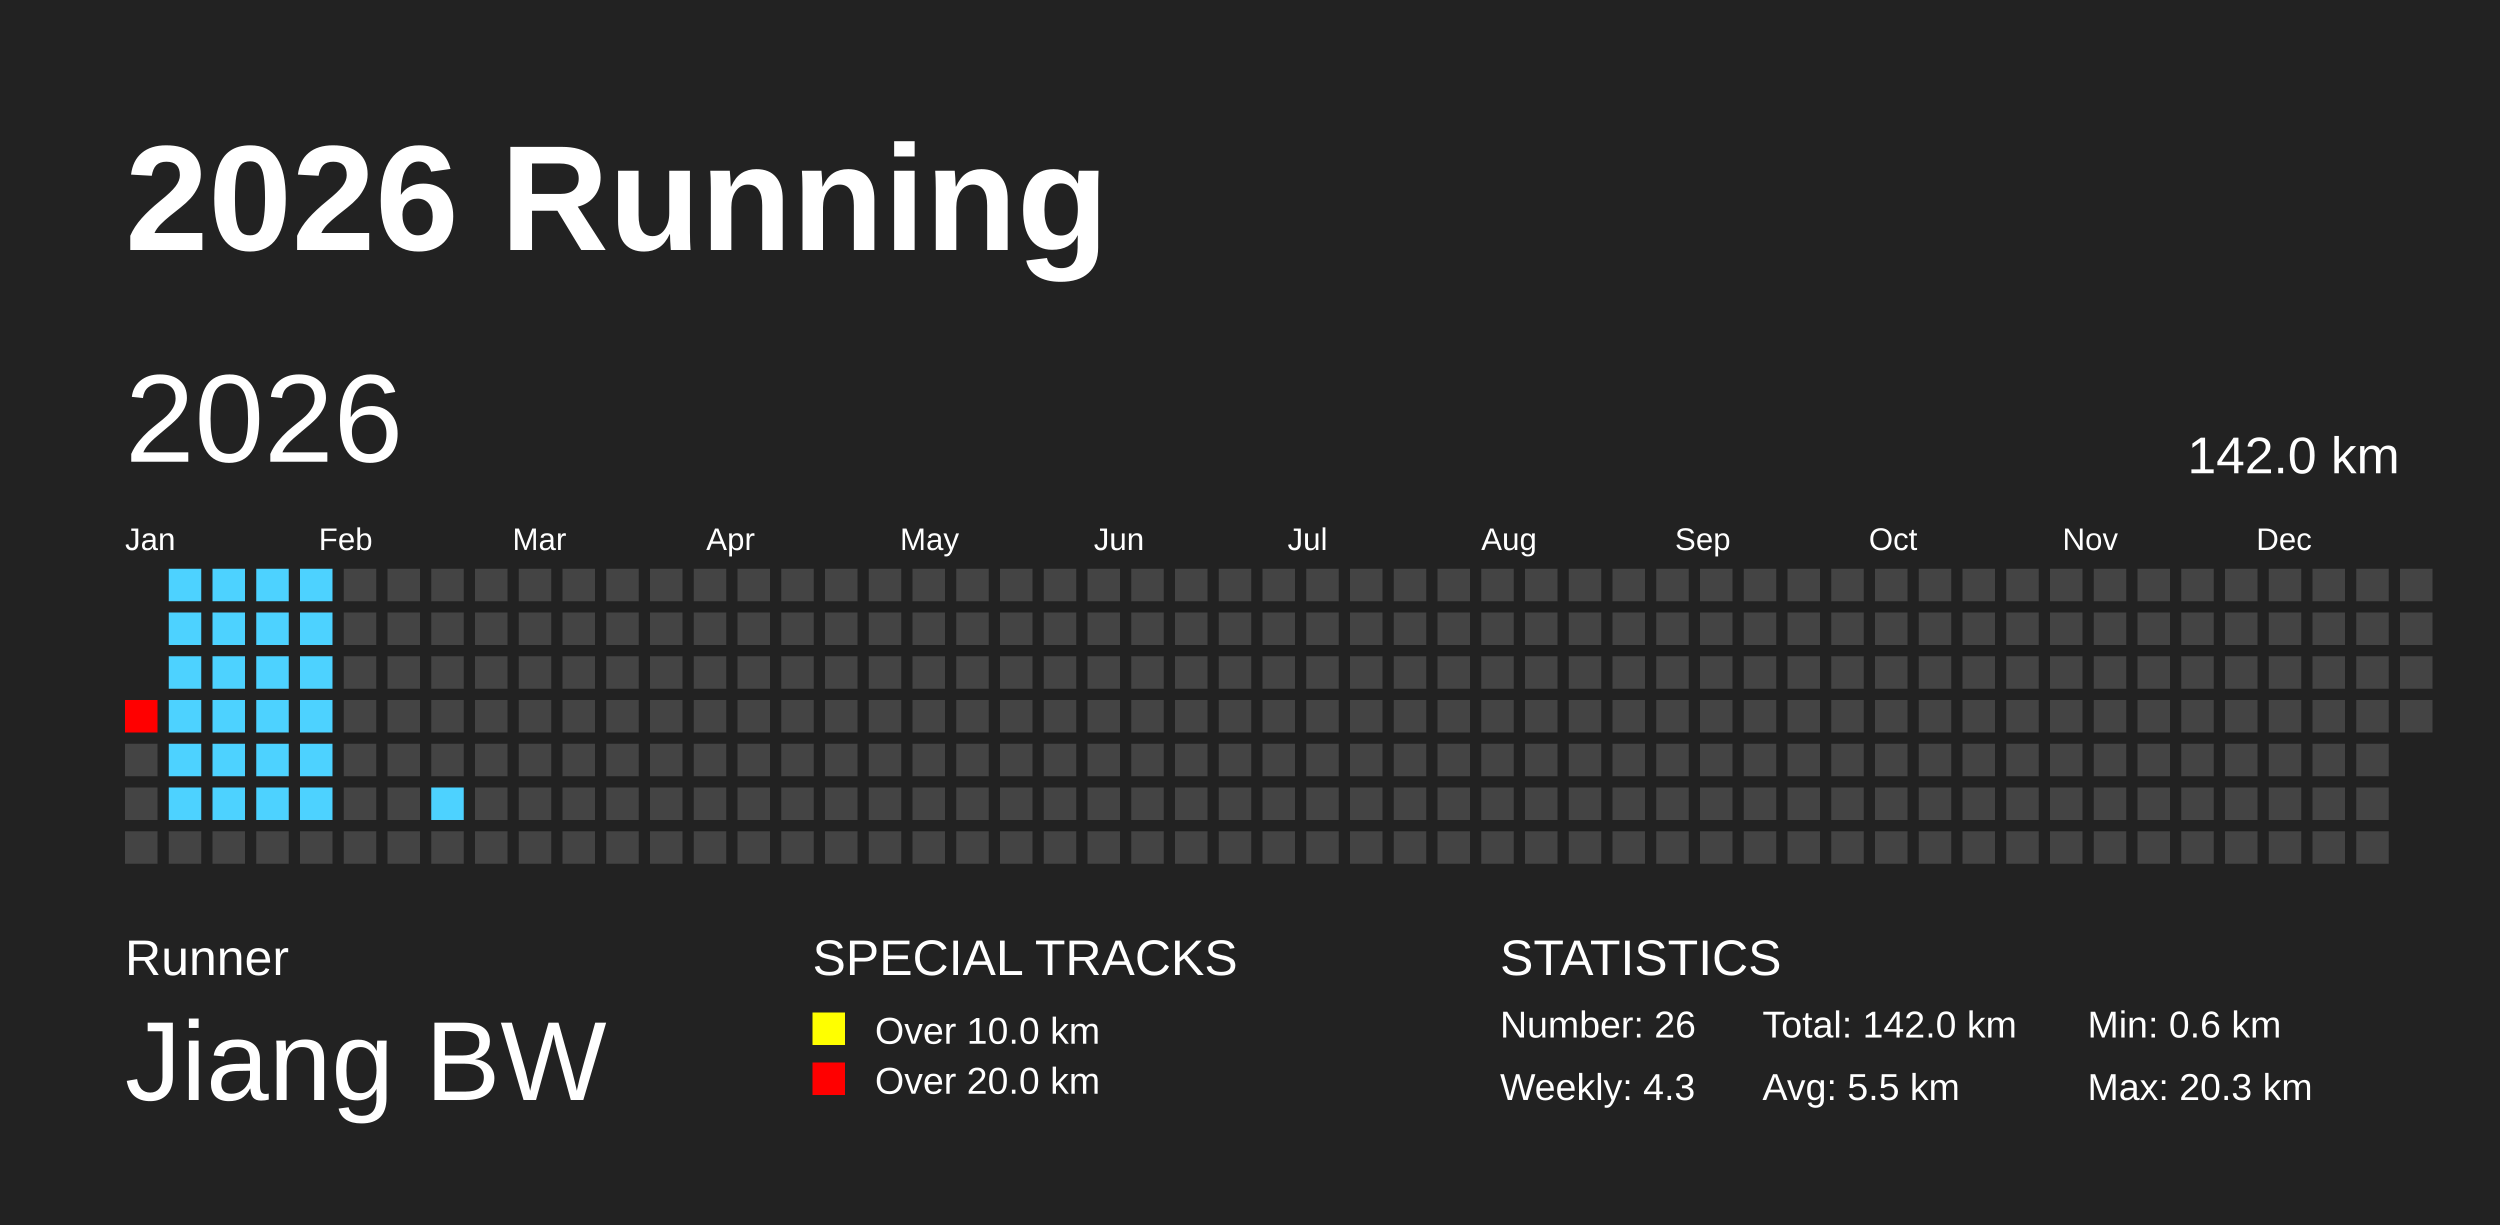
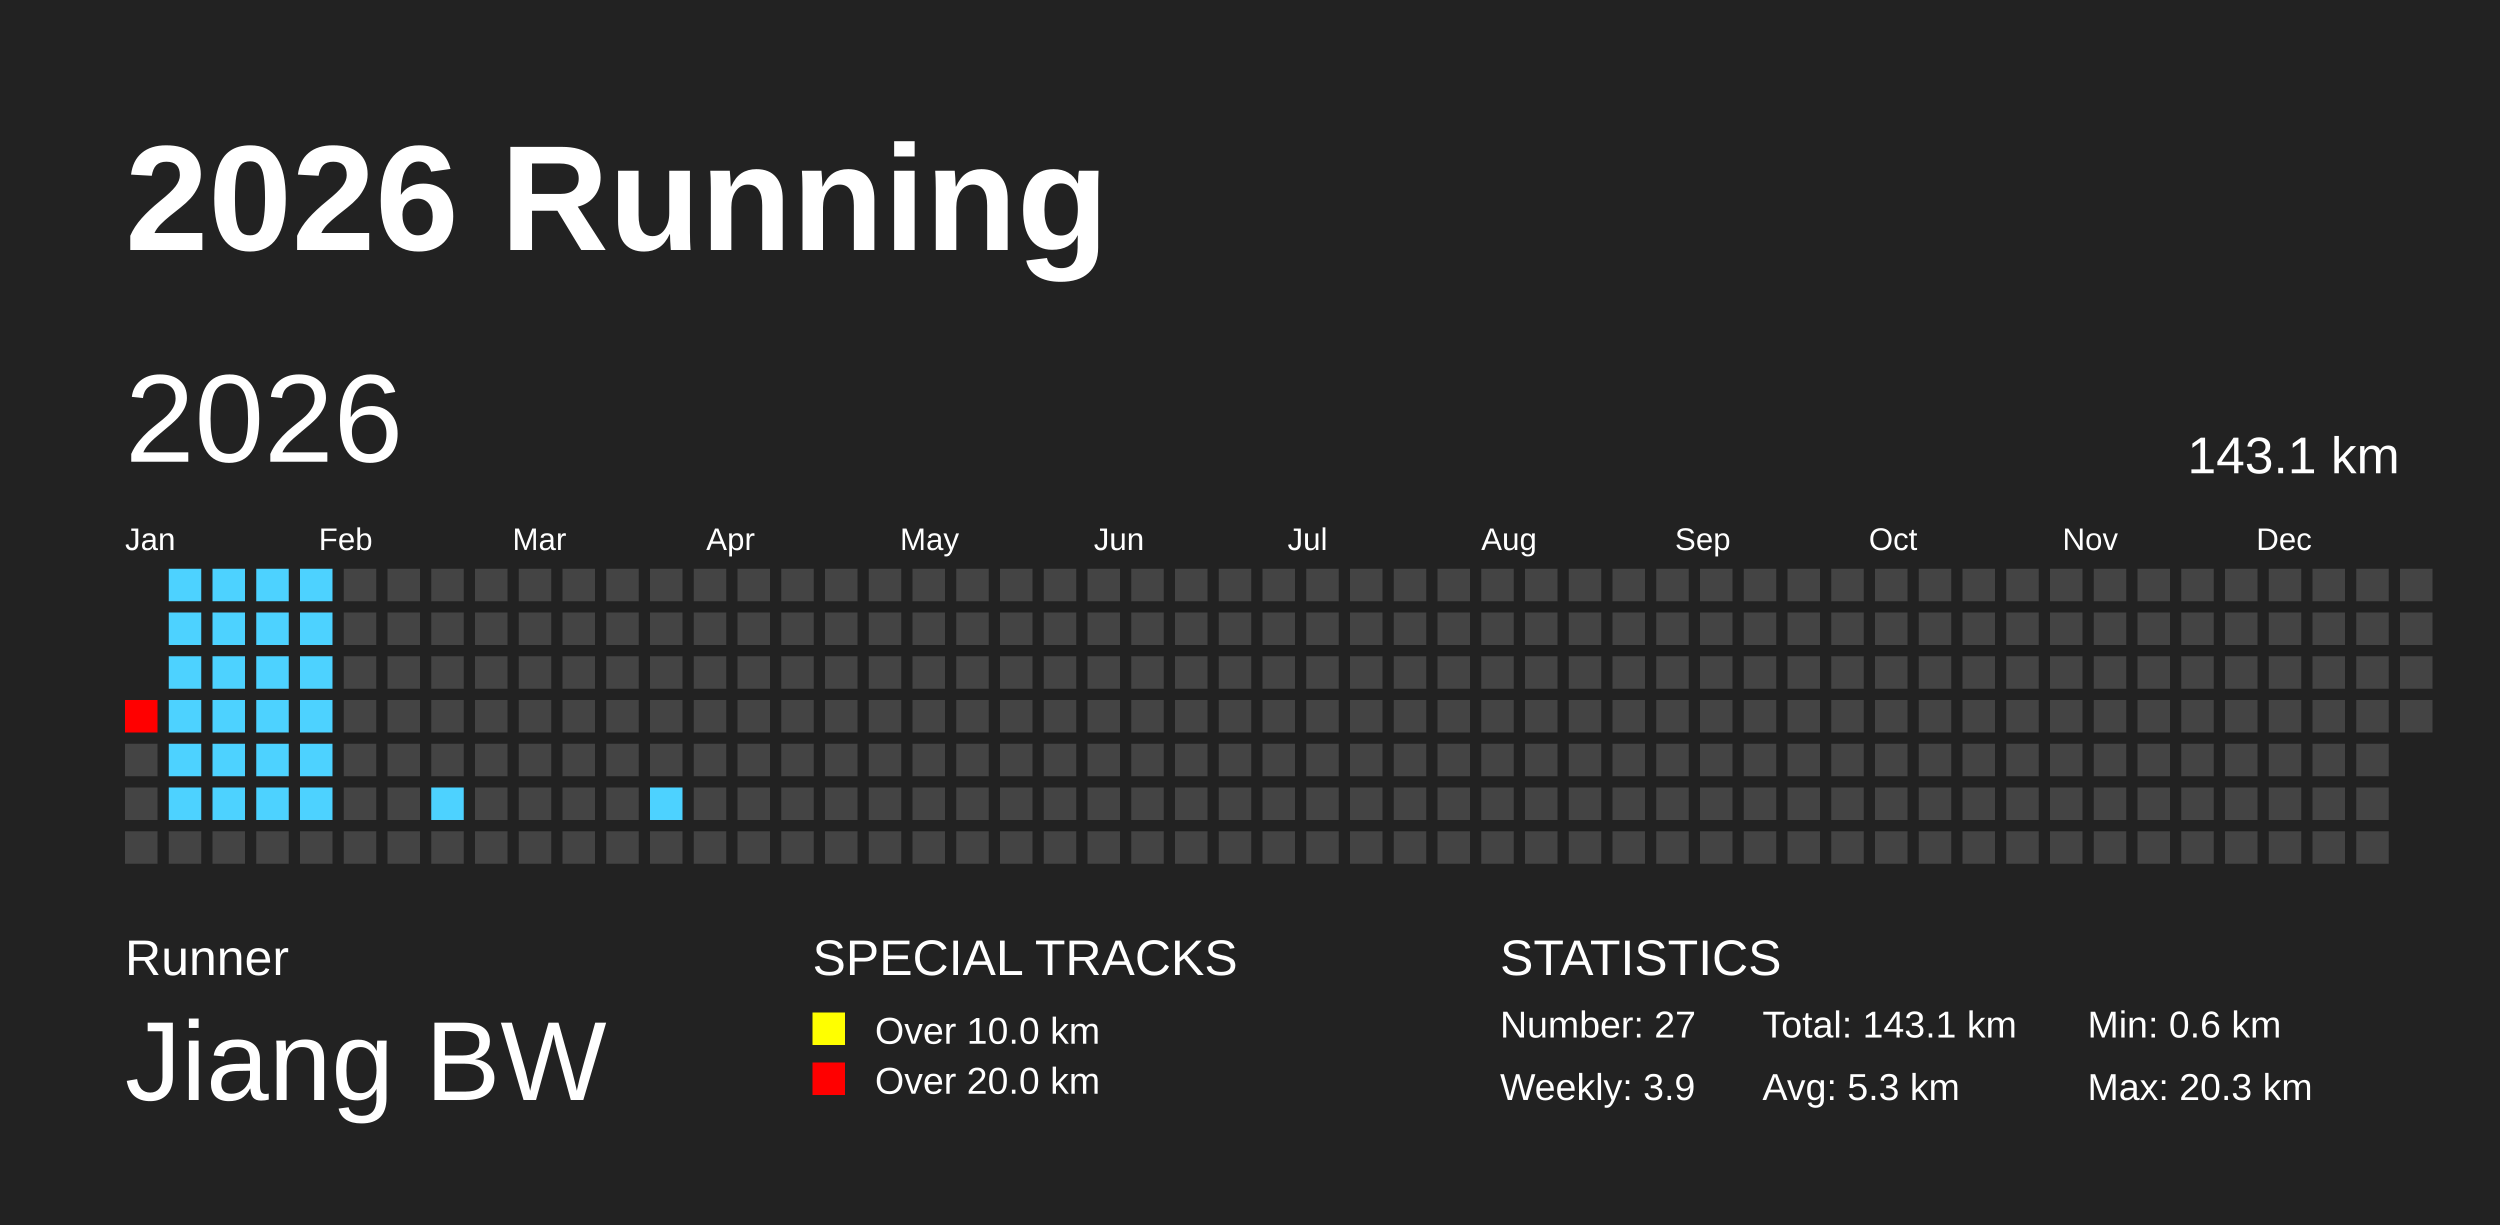
<svg xmlns="http://www.w3.org/2000/svg" baseProfile="full" height="98mm" version="1.1" viewBox="0,0,200,98" width="200mm">
  <defs />
  <rect fill="#222222" height="98" width="200" x="0" y="0" />
  <text fill="#FFFFFF" style="font-size:12px; font-family:Arial; font-weight:bold;" x="10" y="20">2026 Running</text>
  <text fill="#FFFFFF" style="font-size:4px; font-family:Arial" x="10" y="78">Runner</text>
  <text fill="#FFFFFF" style="font-size:9px; font-family:Arial" x="10" y="88">Jiang BW</text>
  <text fill="#FFFFFF" style="font-size:4px; font-family:Arial" x="65" y="78">SPECIAL TRACKS</text>
  <rect fill="yellow" height="2.6" width="2.6" x="65" y="81" />
  <text fill="#FFFFFF" style="font-size:3px; font-family:Arial" x="70" y="83.5">Over 10.0 km</text>
  <rect fill="red" height="2.6" width="2.6" x="65" y="85" />
  <text fill="#FFFFFF" style="font-size:3px; font-family:Arial" x="70" y="87.5">Over 20.0 km</text>
  <text fill="#FFFFFF" style="font-size:4px; font-family:Arial" x="120" y="78">STATISTICS</text>
-   <text fill="#FFFFFF" style="font-size:3px; font-family:Arial" x="120" y="83">Number: 26</text>
-   <text fill="#FFFFFF" style="font-size:3px; font-family:Arial" x="120" y="88">Weekly: 4.3</text>
-   <text fill="#FFFFFF" style="font-size:3px; font-family:Arial" x="141" y="83">Total: 142.0 km</text>
-   <text fill="#FFFFFF" style="font-size:3px; font-family:Arial" x="141" y="88">Avg: 5.5 km</text>
+   <text fill="#FFFFFF" style="font-size:3px; font-family:Arial" x="120" y="83">Number: 27</text>
+   <text fill="#FFFFFF" style="font-size:3px; font-family:Arial" x="120" y="88">Weekly: 3.9</text>
+   <text fill="#FFFFFF" style="font-size:3px; font-family:Arial" x="141" y="83">Total: 143.1 km</text>
+   <text fill="#FFFFFF" style="font-size:3px; font-family:Arial" x="141" y="88">Avg: 5.3 km</text>
  <text fill="#FFFFFF" style="font-size:3px; font-family:Arial" x="167" y="83">Min: 0.6 km</text>
  <text fill="#FFFFFF" style="font-size:3px; font-family:Arial" x="167" y="88">Max: 20.3 km</text>
  <text dominant-baseline="hanging" fill="#FFFFFF" style="font-size:10.0px; font-family:Arial;" x="10" y="30">2026</text>
-   <text dominant-baseline="hanging" fill="#FFFFFF" style="font-size:4.125px; font-family:Arial;" x="175" y="35">142.0 km</text>
+   <text dominant-baseline="hanging" fill="#FFFFFF" style="font-size:4.125px; font-family:Arial;" x="175" y="35">143.1 km</text>
  <text fill="#FFFFFF" style="font-size:2.5px; font-family:Arial" x="10.0" y="44">Jan</text>
  <text fill="#FFFFFF" style="font-size:2.5px; font-family:Arial" x="25.5" y="44">Feb</text>
  <text fill="#FFFFFF" style="font-size:2.5px; font-family:Arial" x="41.0" y="44">Mar</text>
  <text fill="#FFFFFF" style="font-size:2.5px; font-family:Arial" x="56.5" y="44">Apr</text>
  <text fill="#FFFFFF" style="font-size:2.5px; font-family:Arial" x="72.0" y="44">May</text>
  <text fill="#FFFFFF" style="font-size:2.5px; font-family:Arial" x="87.5" y="44">Jun</text>
  <text fill="#FFFFFF" style="font-size:2.5px; font-family:Arial" x="103.0" y="44">Jul</text>
  <text fill="#FFFFFF" style="font-size:2.5px; font-family:Arial" x="118.5" y="44">Aug</text>
  <text fill="#FFFFFF" style="font-size:2.5px; font-family:Arial" x="134.0" y="44">Sep</text>
  <text fill="#FFFFFF" style="font-size:2.5px; font-family:Arial" x="149.5" y="44">Oct</text>
  <text fill="#FFFFFF" style="font-size:2.5px; font-family:Arial" x="165.0" y="44">Nov</text>
  <text fill="#FFFFFF" style="font-size:2.5px; font-family:Arial" x="180.5" y="44">Dec</text>
  <rect fill="red" height="2.6" width="2.6" x="10.0" y="56.0" />
  <rect fill="#444444" height="2.6" width="2.6" x="10.0" y="59.5" />
  <rect fill="#444444" height="2.6" width="2.6" x="10.0" y="63.0" />
  <rect fill="#444444" height="2.6" width="2.6" x="10.0" y="66.5" />
  <rect fill="#4dd2ff" height="2.6" width="2.6" x="13.5" y="45.5" />
  <rect fill="#4dd2ff" height="2.6" width="2.6" x="13.5" y="49.0" />
  <rect fill="#4dd2ff" height="2.6" width="2.6" x="13.5" y="52.5" />
  <rect fill="#4dd2ff" height="2.6" width="2.6" x="13.5" y="56.0" />
  <rect fill="#4dd2ff" height="2.6" width="2.6" x="13.5" y="59.5" />
  <rect fill="#4dd2ff" height="2.6" width="2.6" x="13.5" y="63.0" />
  <rect fill="#444444" height="2.6" width="2.6" x="13.5" y="66.5" />
  <rect fill="#4dd2ff" height="2.6" width="2.6" x="17.0" y="45.5" />
  <rect fill="#4dd2ff" height="2.6" width="2.6" x="17.0" y="49.0" />
  <rect fill="#4dd2ff" height="2.6" width="2.6" x="17.0" y="52.5" />
  <rect fill="#4dd2ff" height="2.6" width="2.6" x="17.0" y="56.0" />
  <rect fill="#4dd2ff" height="2.6" width="2.6" x="17.0" y="59.5" />
  <rect fill="#4dd2ff" height="2.6" width="2.6" x="17.0" y="63.0" />
  <rect fill="#444444" height="2.6" width="2.6" x="17.0" y="66.5" />
  <rect fill="#4dd2ff" height="2.6" width="2.6" x="20.5" y="45.5" />
  <rect fill="#4dd2ff" height="2.6" width="2.6" x="20.5" y="49.0" />
  <rect fill="#4dd2ff" height="2.6" width="2.6" x="20.5" y="52.5" />
  <rect fill="#4dd2ff" height="2.6" width="2.6" x="20.5" y="56.0" />
  <rect fill="#4dd2ff" height="2.6" width="2.6" x="20.5" y="59.5" />
  <rect fill="#4dd2ff" height="2.6" width="2.6" x="20.5" y="63.0" />
  <rect fill="#444444" height="2.6" width="2.6" x="20.5" y="66.5" />
  <rect fill="#4dd2ff" height="2.6" width="2.6" x="24.0" y="45.5" />
  <rect fill="#4dd2ff" height="2.6" width="2.6" x="24.0" y="49.0" />
  <rect fill="#4dd2ff" height="2.6" width="2.6" x="24.0" y="52.5" />
  <rect fill="#4dd2ff" height="2.6" width="2.6" x="24.0" y="56.0" />
  <rect fill="#4dd2ff" height="2.6" width="2.6" x="24.0" y="59.5" />
  <rect fill="#4dd2ff" height="2.6" width="2.6" x="24.0" y="63.0" />
  <rect fill="#444444" height="2.6" width="2.6" x="24.0" y="66.5" />
  <rect fill="#444444" height="2.6" width="2.6" x="27.5" y="45.5" />
  <rect fill="#444444" height="2.6" width="2.6" x="27.5" y="49.0" />
  <rect fill="#444444" height="2.6" width="2.6" x="27.5" y="52.5" />
  <rect fill="#444444" height="2.6" width="2.6" x="27.5" y="56.0" />
  <rect fill="#444444" height="2.6" width="2.6" x="27.5" y="59.5" />
  <rect fill="#444444" height="2.6" width="2.6" x="27.5" y="63.0" />
  <rect fill="#444444" height="2.6" width="2.6" x="27.5" y="66.5" />
  <rect fill="#444444" height="2.6" width="2.6" x="31.0" y="45.5" />
  <rect fill="#444444" height="2.6" width="2.6" x="31.0" y="49.0" />
  <rect fill="#444444" height="2.6" width="2.6" x="31.0" y="52.5" />
  <rect fill="#444444" height="2.6" width="2.6" x="31.0" y="56.0" />
  <rect fill="#444444" height="2.6" width="2.6" x="31.0" y="59.5" />
  <rect fill="#444444" height="2.6" width="2.6" x="31.0" y="63.0" />
  <rect fill="#444444" height="2.6" width="2.6" x="31.0" y="66.5" />
  <rect fill="#444444" height="2.6" width="2.6" x="34.5" y="45.5" />
  <rect fill="#444444" height="2.6" width="2.6" x="34.5" y="49.0" />
  <rect fill="#444444" height="2.6" width="2.6" x="34.5" y="52.5" />
  <rect fill="#444444" height="2.6" width="2.6" x="34.5" y="56.0" />
  <rect fill="#444444" height="2.6" width="2.6" x="34.5" y="59.5" />
  <rect fill="#4dd2ff" height="2.6" width="2.6" x="34.5" y="63.0" />
  <rect fill="#444444" height="2.6" width="2.6" x="34.5" y="66.5" />
  <rect fill="#444444" height="2.6" width="2.6" x="38.0" y="45.5" />
  <rect fill="#444444" height="2.6" width="2.6" x="38.0" y="49.0" />
  <rect fill="#444444" height="2.6" width="2.6" x="38.0" y="52.5" />
  <rect fill="#444444" height="2.6" width="2.6" x="38.0" y="56.0" />
  <rect fill="#444444" height="2.6" width="2.6" x="38.0" y="59.5" />
  <rect fill="#444444" height="2.6" width="2.6" x="38.0" y="63.0" />
  <rect fill="#444444" height="2.6" width="2.6" x="38.0" y="66.5" />
  <rect fill="#444444" height="2.6" width="2.6" x="41.5" y="45.5" />
  <rect fill="#444444" height="2.6" width="2.6" x="41.5" y="49.0" />
  <rect fill="#444444" height="2.6" width="2.6" x="41.5" y="52.5" />
  <rect fill="#444444" height="2.6" width="2.6" x="41.5" y="56.0" />
  <rect fill="#444444" height="2.6" width="2.6" x="41.5" y="59.5" />
  <rect fill="#444444" height="2.6" width="2.6" x="41.5" y="63.0" />
  <rect fill="#444444" height="2.6" width="2.6" x="41.5" y="66.5" />
  <rect fill="#444444" height="2.6" width="2.6" x="45.0" y="45.5" />
  <rect fill="#444444" height="2.6" width="2.6" x="45.0" y="49.0" />
  <rect fill="#444444" height="2.6" width="2.6" x="45.0" y="52.5" />
  <rect fill="#444444" height="2.6" width="2.6" x="45.0" y="56.0" />
  <rect fill="#444444" height="2.6" width="2.6" x="45.0" y="59.5" />
  <rect fill="#444444" height="2.6" width="2.6" x="45.0" y="63.0" />
  <rect fill="#444444" height="2.6" width="2.6" x="45.0" y="66.5" />
  <rect fill="#444444" height="2.6" width="2.6" x="48.5" y="45.5" />
  <rect fill="#444444" height="2.6" width="2.6" x="48.5" y="49.0" />
  <rect fill="#444444" height="2.6" width="2.6" x="48.5" y="52.5" />
  <rect fill="#444444" height="2.6" width="2.6" x="48.5" y="56.0" />
  <rect fill="#444444" height="2.6" width="2.6" x="48.5" y="59.5" />
  <rect fill="#444444" height="2.6" width="2.6" x="48.5" y="63.0" />
  <rect fill="#444444" height="2.6" width="2.6" x="48.5" y="66.5" />
  <rect fill="#444444" height="2.6" width="2.6" x="52.0" y="45.5" />
  <rect fill="#444444" height="2.6" width="2.6" x="52.0" y="49.0" />
  <rect fill="#444444" height="2.6" width="2.6" x="52.0" y="52.5" />
  <rect fill="#444444" height="2.6" width="2.6" x="52.0" y="56.0" />
  <rect fill="#444444" height="2.6" width="2.6" x="52.0" y="59.5" />
-   <rect fill="#444444" height="2.6" width="2.6" x="52.0" y="63.0" />
+   <rect fill="#4dd2ff" height="2.6" width="2.6" x="52.0" y="63.0" />
  <rect fill="#444444" height="2.6" width="2.6" x="52.0" y="66.5" />
  <rect fill="#444444" height="2.6" width="2.6" x="55.5" y="45.5" />
  <rect fill="#444444" height="2.6" width="2.6" x="55.5" y="49.0" />
  <rect fill="#444444" height="2.6" width="2.6" x="55.5" y="52.5" />
  <rect fill="#444444" height="2.6" width="2.6" x="55.5" y="56.0" />
  <rect fill="#444444" height="2.6" width="2.6" x="55.5" y="59.5" />
  <rect fill="#444444" height="2.6" width="2.6" x="55.5" y="63.0" />
  <rect fill="#444444" height="2.6" width="2.6" x="55.5" y="66.5" />
  <rect fill="#444444" height="2.6" width="2.6" x="59.0" y="45.5" />
  <rect fill="#444444" height="2.6" width="2.6" x="59.0" y="49.0" />
  <rect fill="#444444" height="2.6" width="2.6" x="59.0" y="52.5" />
  <rect fill="#444444" height="2.6" width="2.6" x="59.0" y="56.0" />
  <rect fill="#444444" height="2.6" width="2.6" x="59.0" y="59.5" />
  <rect fill="#444444" height="2.6" width="2.6" x="59.0" y="63.0" />
  <rect fill="#444444" height="2.6" width="2.6" x="59.0" y="66.5" />
  <rect fill="#444444" height="2.6" width="2.6" x="62.5" y="45.5" />
  <rect fill="#444444" height="2.6" width="2.6" x="62.5" y="49.0" />
  <rect fill="#444444" height="2.6" width="2.6" x="62.5" y="52.5" />
  <rect fill="#444444" height="2.6" width="2.6" x="62.5" y="56.0" />
  <rect fill="#444444" height="2.6" width="2.6" x="62.5" y="59.5" />
  <rect fill="#444444" height="2.6" width="2.6" x="62.5" y="63.0" />
  <rect fill="#444444" height="2.6" width="2.6" x="62.5" y="66.5" />
  <rect fill="#444444" height="2.6" width="2.6" x="66.0" y="45.5" />
  <rect fill="#444444" height="2.6" width="2.6" x="66.0" y="49.0" />
  <rect fill="#444444" height="2.6" width="2.6" x="66.0" y="52.5" />
  <rect fill="#444444" height="2.6" width="2.6" x="66.0" y="56.0" />
  <rect fill="#444444" height="2.6" width="2.6" x="66.0" y="59.5" />
  <rect fill="#444444" height="2.6" width="2.6" x="66.0" y="63.0" />
  <rect fill="#444444" height="2.6" width="2.6" x="66.0" y="66.5" />
  <rect fill="#444444" height="2.6" width="2.6" x="69.5" y="45.5" />
  <rect fill="#444444" height="2.6" width="2.6" x="69.5" y="49.0" />
  <rect fill="#444444" height="2.6" width="2.6" x="69.5" y="52.5" />
  <rect fill="#444444" height="2.6" width="2.6" x="69.5" y="56.0" />
  <rect fill="#444444" height="2.6" width="2.6" x="69.5" y="59.5" />
  <rect fill="#444444" height="2.6" width="2.6" x="69.5" y="63.0" />
  <rect fill="#444444" height="2.6" width="2.6" x="69.5" y="66.5" />
  <rect fill="#444444" height="2.6" width="2.6" x="73.0" y="45.5" />
  <rect fill="#444444" height="2.6" width="2.6" x="73.0" y="49.0" />
  <rect fill="#444444" height="2.6" width="2.6" x="73.0" y="52.5" />
  <rect fill="#444444" height="2.6" width="2.6" x="73.0" y="56.0" />
  <rect fill="#444444" height="2.6" width="2.6" x="73.0" y="59.5" />
  <rect fill="#444444" height="2.6" width="2.6" x="73.0" y="63.0" />
  <rect fill="#444444" height="2.6" width="2.6" x="73.0" y="66.5" />
  <rect fill="#444444" height="2.6" width="2.6" x="76.5" y="45.5" />
  <rect fill="#444444" height="2.6" width="2.6" x="76.5" y="49.0" />
  <rect fill="#444444" height="2.6" width="2.6" x="76.5" y="52.5" />
  <rect fill="#444444" height="2.6" width="2.6" x="76.5" y="56.0" />
  <rect fill="#444444" height="2.6" width="2.6" x="76.5" y="59.5" />
  <rect fill="#444444" height="2.6" width="2.6" x="76.5" y="63.0" />
  <rect fill="#444444" height="2.6" width="2.6" x="76.5" y="66.5" />
  <rect fill="#444444" height="2.6" width="2.6" x="80.0" y="45.5" />
  <rect fill="#444444" height="2.6" width="2.6" x="80.0" y="49.0" />
  <rect fill="#444444" height="2.6" width="2.6" x="80.0" y="52.5" />
  <rect fill="#444444" height="2.6" width="2.6" x="80.0" y="56.0" />
  <rect fill="#444444" height="2.6" width="2.6" x="80.0" y="59.5" />
  <rect fill="#444444" height="2.6" width="2.6" x="80.0" y="63.0" />
  <rect fill="#444444" height="2.6" width="2.6" x="80.0" y="66.5" />
  <rect fill="#444444" height="2.6" width="2.6" x="83.5" y="45.5" />
  <rect fill="#444444" height="2.6" width="2.6" x="83.5" y="49.0" />
  <rect fill="#444444" height="2.6" width="2.6" x="83.5" y="52.5" />
  <rect fill="#444444" height="2.6" width="2.6" x="83.5" y="56.0" />
  <rect fill="#444444" height="2.6" width="2.6" x="83.5" y="59.5" />
  <rect fill="#444444" height="2.6" width="2.6" x="83.5" y="63.0" />
  <rect fill="#444444" height="2.6" width="2.6" x="83.5" y="66.5" />
  <rect fill="#444444" height="2.6" width="2.6" x="87.0" y="45.5" />
  <rect fill="#444444" height="2.6" width="2.6" x="87.0" y="49.0" />
  <rect fill="#444444" height="2.6" width="2.6" x="87.0" y="52.5" />
  <rect fill="#444444" height="2.6" width="2.6" x="87.0" y="56.0" />
  <rect fill="#444444" height="2.6" width="2.6" x="87.0" y="59.5" />
  <rect fill="#444444" height="2.6" width="2.6" x="87.0" y="63.0" />
  <rect fill="#444444" height="2.6" width="2.6" x="87.0" y="66.5" />
  <rect fill="#444444" height="2.6" width="2.6" x="90.5" y="45.5" />
  <rect fill="#444444" height="2.6" width="2.6" x="90.5" y="49.0" />
  <rect fill="#444444" height="2.6" width="2.6" x="90.5" y="52.5" />
  <rect fill="#444444" height="2.6" width="2.6" x="90.5" y="56.0" />
  <rect fill="#444444" height="2.6" width="2.6" x="90.5" y="59.5" />
  <rect fill="#444444" height="2.6" width="2.6" x="90.5" y="63.0" />
  <rect fill="#444444" height="2.6" width="2.6" x="90.5" y="66.5" />
  <rect fill="#444444" height="2.6" width="2.6" x="94.0" y="45.5" />
  <rect fill="#444444" height="2.6" width="2.6" x="94.0" y="49.0" />
  <rect fill="#444444" height="2.6" width="2.6" x="94.0" y="52.5" />
  <rect fill="#444444" height="2.6" width="2.6" x="94.0" y="56.0" />
  <rect fill="#444444" height="2.6" width="2.6" x="94.0" y="59.5" />
  <rect fill="#444444" height="2.6" width="2.6" x="94.0" y="63.0" />
  <rect fill="#444444" height="2.6" width="2.6" x="94.0" y="66.5" />
  <rect fill="#444444" height="2.6" width="2.6" x="97.5" y="45.5" />
  <rect fill="#444444" height="2.6" width="2.6" x="97.5" y="49.0" />
  <rect fill="#444444" height="2.6" width="2.6" x="97.5" y="52.5" />
  <rect fill="#444444" height="2.6" width="2.6" x="97.5" y="56.0" />
  <rect fill="#444444" height="2.6" width="2.6" x="97.5" y="59.5" />
  <rect fill="#444444" height="2.6" width="2.6" x="97.5" y="63.0" />
  <rect fill="#444444" height="2.6" width="2.6" x="97.5" y="66.5" />
  <rect fill="#444444" height="2.6" width="2.6" x="101.0" y="45.5" />
  <rect fill="#444444" height="2.6" width="2.6" x="101.0" y="49.0" />
  <rect fill="#444444" height="2.6" width="2.6" x="101.0" y="52.5" />
  <rect fill="#444444" height="2.6" width="2.6" x="101.0" y="56.0" />
  <rect fill="#444444" height="2.6" width="2.6" x="101.0" y="59.5" />
  <rect fill="#444444" height="2.6" width="2.6" x="101.0" y="63.0" />
  <rect fill="#444444" height="2.6" width="2.6" x="101.0" y="66.5" />
  <rect fill="#444444" height="2.6" width="2.6" x="104.5" y="45.5" />
  <rect fill="#444444" height="2.6" width="2.6" x="104.5" y="49.0" />
  <rect fill="#444444" height="2.6" width="2.6" x="104.5" y="52.5" />
  <rect fill="#444444" height="2.6" width="2.6" x="104.5" y="56.0" />
  <rect fill="#444444" height="2.6" width="2.6" x="104.5" y="59.5" />
  <rect fill="#444444" height="2.6" width="2.6" x="104.5" y="63.0" />
  <rect fill="#444444" height="2.6" width="2.6" x="104.5" y="66.5" />
  <rect fill="#444444" height="2.6" width="2.6" x="108.0" y="45.5" />
  <rect fill="#444444" height="2.6" width="2.6" x="108.0" y="49.0" />
  <rect fill="#444444" height="2.6" width="2.6" x="108.0" y="52.5" />
  <rect fill="#444444" height="2.6" width="2.6" x="108.0" y="56.0" />
  <rect fill="#444444" height="2.6" width="2.6" x="108.0" y="59.5" />
  <rect fill="#444444" height="2.6" width="2.6" x="108.0" y="63.0" />
  <rect fill="#444444" height="2.6" width="2.6" x="108.0" y="66.5" />
  <rect fill="#444444" height="2.6" width="2.6" x="111.5" y="45.5" />
  <rect fill="#444444" height="2.6" width="2.6" x="111.5" y="49.0" />
  <rect fill="#444444" height="2.6" width="2.6" x="111.5" y="52.5" />
  <rect fill="#444444" height="2.6" width="2.6" x="111.5" y="56.0" />
  <rect fill="#444444" height="2.6" width="2.6" x="111.5" y="59.5" />
  <rect fill="#444444" height="2.6" width="2.6" x="111.5" y="63.0" />
  <rect fill="#444444" height="2.6" width="2.6" x="111.5" y="66.5" />
  <rect fill="#444444" height="2.6" width="2.6" x="115.0" y="45.5" />
  <rect fill="#444444" height="2.6" width="2.6" x="115.0" y="49.0" />
  <rect fill="#444444" height="2.6" width="2.6" x="115.0" y="52.5" />
  <rect fill="#444444" height="2.6" width="2.6" x="115.0" y="56.0" />
  <rect fill="#444444" height="2.6" width="2.6" x="115.0" y="59.5" />
  <rect fill="#444444" height="2.6" width="2.6" x="115.0" y="63.0" />
  <rect fill="#444444" height="2.6" width="2.6" x="115.0" y="66.5" />
  <rect fill="#444444" height="2.6" width="2.6" x="118.5" y="45.5" />
  <rect fill="#444444" height="2.6" width="2.6" x="118.5" y="49.0" />
  <rect fill="#444444" height="2.6" width="2.6" x="118.5" y="52.5" />
  <rect fill="#444444" height="2.6" width="2.6" x="118.5" y="56.0" />
  <rect fill="#444444" height="2.6" width="2.6" x="118.5" y="59.5" />
  <rect fill="#444444" height="2.6" width="2.6" x="118.5" y="63.0" />
  <rect fill="#444444" height="2.6" width="2.6" x="118.5" y="66.5" />
  <rect fill="#444444" height="2.6" width="2.6" x="122.0" y="45.5" />
  <rect fill="#444444" height="2.6" width="2.6" x="122.0" y="49.0" />
  <rect fill="#444444" height="2.6" width="2.6" x="122.0" y="52.5" />
  <rect fill="#444444" height="2.6" width="2.6" x="122.0" y="56.0" />
  <rect fill="#444444" height="2.6" width="2.6" x="122.0" y="59.5" />
  <rect fill="#444444" height="2.6" width="2.6" x="122.0" y="63.0" />
  <rect fill="#444444" height="2.6" width="2.6" x="122.0" y="66.5" />
  <rect fill="#444444" height="2.6" width="2.6" x="125.5" y="45.5" />
  <rect fill="#444444" height="2.6" width="2.6" x="125.5" y="49.0" />
  <rect fill="#444444" height="2.6" width="2.6" x="125.5" y="52.5" />
  <rect fill="#444444" height="2.6" width="2.6" x="125.5" y="56.0" />
  <rect fill="#444444" height="2.6" width="2.6" x="125.5" y="59.5" />
  <rect fill="#444444" height="2.6" width="2.6" x="125.5" y="63.0" />
  <rect fill="#444444" height="2.6" width="2.6" x="125.5" y="66.5" />
  <rect fill="#444444" height="2.6" width="2.6" x="129.0" y="45.5" />
  <rect fill="#444444" height="2.6" width="2.6" x="129.0" y="49.0" />
  <rect fill="#444444" height="2.6" width="2.6" x="129.0" y="52.5" />
  <rect fill="#444444" height="2.6" width="2.6" x="129.0" y="56.0" />
  <rect fill="#444444" height="2.6" width="2.6" x="129.0" y="59.5" />
  <rect fill="#444444" height="2.6" width="2.6" x="129.0" y="63.0" />
  <rect fill="#444444" height="2.6" width="2.6" x="129.0" y="66.5" />
  <rect fill="#444444" height="2.6" width="2.6" x="132.5" y="45.5" />
  <rect fill="#444444" height="2.6" width="2.6" x="132.5" y="49.0" />
  <rect fill="#444444" height="2.6" width="2.6" x="132.5" y="52.5" />
  <rect fill="#444444" height="2.6" width="2.6" x="132.5" y="56.0" />
  <rect fill="#444444" height="2.6" width="2.6" x="132.5" y="59.5" />
  <rect fill="#444444" height="2.6" width="2.6" x="132.5" y="63.0" />
  <rect fill="#444444" height="2.6" width="2.6" x="132.5" y="66.5" />
  <rect fill="#444444" height="2.6" width="2.6" x="136.0" y="45.5" />
  <rect fill="#444444" height="2.6" width="2.6" x="136.0" y="49.0" />
  <rect fill="#444444" height="2.6" width="2.6" x="136.0" y="52.5" />
  <rect fill="#444444" height="2.6" width="2.6" x="136.0" y="56.0" />
  <rect fill="#444444" height="2.6" width="2.6" x="136.0" y="59.5" />
  <rect fill="#444444" height="2.6" width="2.6" x="136.0" y="63.0" />
  <rect fill="#444444" height="2.6" width="2.6" x="136.0" y="66.5" />
  <rect fill="#444444" height="2.6" width="2.6" x="139.5" y="45.5" />
  <rect fill="#444444" height="2.6" width="2.6" x="139.5" y="49.0" />
  <rect fill="#444444" height="2.6" width="2.6" x="139.5" y="52.5" />
  <rect fill="#444444" height="2.6" width="2.6" x="139.5" y="56.0" />
  <rect fill="#444444" height="2.6" width="2.6" x="139.5" y="59.5" />
  <rect fill="#444444" height="2.6" width="2.6" x="139.5" y="63.0" />
  <rect fill="#444444" height="2.6" width="2.6" x="139.5" y="66.5" />
  <rect fill="#444444" height="2.6" width="2.6" x="143.0" y="45.5" />
  <rect fill="#444444" height="2.6" width="2.6" x="143.0" y="49.0" />
  <rect fill="#444444" height="2.6" width="2.6" x="143.0" y="52.5" />
  <rect fill="#444444" height="2.6" width="2.6" x="143.0" y="56.0" />
  <rect fill="#444444" height="2.6" width="2.6" x="143.0" y="59.5" />
  <rect fill="#444444" height="2.6" width="2.6" x="143.0" y="63.0" />
  <rect fill="#444444" height="2.6" width="2.6" x="143.0" y="66.5" />
  <rect fill="#444444" height="2.6" width="2.6" x="146.5" y="45.5" />
  <rect fill="#444444" height="2.6" width="2.6" x="146.5" y="49.0" />
  <rect fill="#444444" height="2.6" width="2.6" x="146.5" y="52.5" />
  <rect fill="#444444" height="2.6" width="2.6" x="146.5" y="56.0" />
  <rect fill="#444444" height="2.6" width="2.6" x="146.5" y="59.5" />
  <rect fill="#444444" height="2.6" width="2.6" x="146.5" y="63.0" />
  <rect fill="#444444" height="2.6" width="2.6" x="146.5" y="66.5" />
  <rect fill="#444444" height="2.6" width="2.6" x="150.0" y="45.5" />
  <rect fill="#444444" height="2.6" width="2.6" x="150.0" y="49.0" />
  <rect fill="#444444" height="2.6" width="2.6" x="150.0" y="52.5" />
  <rect fill="#444444" height="2.6" width="2.6" x="150.0" y="56.0" />
  <rect fill="#444444" height="2.6" width="2.6" x="150.0" y="59.5" />
  <rect fill="#444444" height="2.6" width="2.6" x="150.0" y="63.0" />
  <rect fill="#444444" height="2.6" width="2.6" x="150.0" y="66.5" />
  <rect fill="#444444" height="2.6" width="2.6" x="153.5" y="45.5" />
  <rect fill="#444444" height="2.6" width="2.6" x="153.5" y="49.0" />
  <rect fill="#444444" height="2.6" width="2.6" x="153.5" y="52.5" />
  <rect fill="#444444" height="2.6" width="2.6" x="153.5" y="56.0" />
  <rect fill="#444444" height="2.6" width="2.6" x="153.5" y="59.5" />
  <rect fill="#444444" height="2.6" width="2.6" x="153.5" y="63.0" />
  <rect fill="#444444" height="2.6" width="2.6" x="153.5" y="66.5" />
  <rect fill="#444444" height="2.6" width="2.6" x="157.0" y="45.5" />
  <rect fill="#444444" height="2.6" width="2.6" x="157.0" y="49.0" />
  <rect fill="#444444" height="2.6" width="2.6" x="157.0" y="52.5" />
  <rect fill="#444444" height="2.6" width="2.6" x="157.0" y="56.0" />
  <rect fill="#444444" height="2.6" width="2.6" x="157.0" y="59.5" />
  <rect fill="#444444" height="2.6" width="2.6" x="157.0" y="63.0" />
  <rect fill="#444444" height="2.6" width="2.6" x="157.0" y="66.5" />
  <rect fill="#444444" height="2.6" width="2.6" x="160.5" y="45.5" />
  <rect fill="#444444" height="2.6" width="2.6" x="160.5" y="49.0" />
  <rect fill="#444444" height="2.6" width="2.6" x="160.5" y="52.5" />
  <rect fill="#444444" height="2.6" width="2.6" x="160.5" y="56.0" />
  <rect fill="#444444" height="2.6" width="2.6" x="160.5" y="59.5" />
  <rect fill="#444444" height="2.6" width="2.6" x="160.5" y="63.0" />
  <rect fill="#444444" height="2.6" width="2.6" x="160.5" y="66.5" />
  <rect fill="#444444" height="2.6" width="2.6" x="164.0" y="45.5" />
  <rect fill="#444444" height="2.6" width="2.6" x="164.0" y="49.0" />
  <rect fill="#444444" height="2.6" width="2.6" x="164.0" y="52.5" />
  <rect fill="#444444" height="2.6" width="2.6" x="164.0" y="56.0" />
  <rect fill="#444444" height="2.6" width="2.6" x="164.0" y="59.5" />
  <rect fill="#444444" height="2.6" width="2.6" x="164.0" y="63.0" />
  <rect fill="#444444" height="2.6" width="2.6" x="164.0" y="66.5" />
  <rect fill="#444444" height="2.6" width="2.6" x="167.5" y="45.5" />
  <rect fill="#444444" height="2.6" width="2.6" x="167.5" y="49.0" />
  <rect fill="#444444" height="2.6" width="2.6" x="167.5" y="52.5" />
  <rect fill="#444444" height="2.6" width="2.6" x="167.5" y="56.0" />
  <rect fill="#444444" height="2.6" width="2.6" x="167.5" y="59.5" />
  <rect fill="#444444" height="2.6" width="2.6" x="167.5" y="63.0" />
  <rect fill="#444444" height="2.6" width="2.6" x="167.5" y="66.5" />
  <rect fill="#444444" height="2.6" width="2.6" x="171.0" y="45.5" />
  <rect fill="#444444" height="2.6" width="2.6" x="171.0" y="49.0" />
  <rect fill="#444444" height="2.6" width="2.6" x="171.0" y="52.5" />
  <rect fill="#444444" height="2.6" width="2.6" x="171.0" y="56.0" />
  <rect fill="#444444" height="2.6" width="2.6" x="171.0" y="59.5" />
  <rect fill="#444444" height="2.6" width="2.6" x="171.0" y="63.0" />
  <rect fill="#444444" height="2.6" width="2.6" x="171.0" y="66.5" />
  <rect fill="#444444" height="2.6" width="2.6" x="174.5" y="45.5" />
  <rect fill="#444444" height="2.6" width="2.6" x="174.5" y="49.0" />
  <rect fill="#444444" height="2.6" width="2.6" x="174.5" y="52.5" />
  <rect fill="#444444" height="2.6" width="2.6" x="174.5" y="56.0" />
  <rect fill="#444444" height="2.6" width="2.6" x="174.5" y="59.5" />
  <rect fill="#444444" height="2.6" width="2.6" x="174.5" y="63.0" />
  <rect fill="#444444" height="2.6" width="2.6" x="174.5" y="66.5" />
  <rect fill="#444444" height="2.6" width="2.6" x="178.0" y="45.5" />
  <rect fill="#444444" height="2.6" width="2.6" x="178.0" y="49.0" />
  <rect fill="#444444" height="2.6" width="2.6" x="178.0" y="52.5" />
  <rect fill="#444444" height="2.6" width="2.6" x="178.0" y="56.0" />
  <rect fill="#444444" height="2.6" width="2.6" x="178.0" y="59.5" />
  <rect fill="#444444" height="2.6" width="2.6" x="178.0" y="63.0" />
  <rect fill="#444444" height="2.6" width="2.6" x="178.0" y="66.5" />
  <rect fill="#444444" height="2.6" width="2.6" x="181.5" y="45.5" />
  <rect fill="#444444" height="2.6" width="2.6" x="181.5" y="49.0" />
  <rect fill="#444444" height="2.6" width="2.6" x="181.5" y="52.5" />
  <rect fill="#444444" height="2.6" width="2.6" x="181.5" y="56.0" />
  <rect fill="#444444" height="2.6" width="2.6" x="181.5" y="59.5" />
  <rect fill="#444444" height="2.6" width="2.6" x="181.5" y="63.0" />
  <rect fill="#444444" height="2.6" width="2.6" x="181.5" y="66.5" />
  <rect fill="#444444" height="2.6" width="2.6" x="185.0" y="45.5" />
  <rect fill="#444444" height="2.6" width="2.6" x="185.0" y="49.0" />
  <rect fill="#444444" height="2.6" width="2.6" x="185.0" y="52.5" />
  <rect fill="#444444" height="2.6" width="2.6" x="185.0" y="56.0" />
  <rect fill="#444444" height="2.6" width="2.6" x="185.0" y="59.5" />
  <rect fill="#444444" height="2.6" width="2.6" x="185.0" y="63.0" />
  <rect fill="#444444" height="2.6" width="2.6" x="185.0" y="66.5" />
  <rect fill="#444444" height="2.6" width="2.6" x="188.5" y="45.5" />
  <rect fill="#444444" height="2.6" width="2.6" x="188.5" y="49.0" />
  <rect fill="#444444" height="2.6" width="2.6" x="188.5" y="52.5" />
  <rect fill="#444444" height="2.6" width="2.6" x="188.5" y="56.0" />
  <rect fill="#444444" height="2.6" width="2.6" x="188.5" y="59.5" />
  <rect fill="#444444" height="2.6" width="2.6" x="188.5" y="63.0" />
  <rect fill="#444444" height="2.6" width="2.6" x="188.5" y="66.5" />
  <rect fill="#444444" height="2.6" width="2.6" x="192.0" y="45.5" />
  <rect fill="#444444" height="2.6" width="2.6" x="192.0" y="49.0" />
  <rect fill="#444444" height="2.6" width="2.6" x="192.0" y="52.5" />
  <rect fill="#444444" height="2.6" width="2.6" x="192.0" y="56.0" />
</svg>
